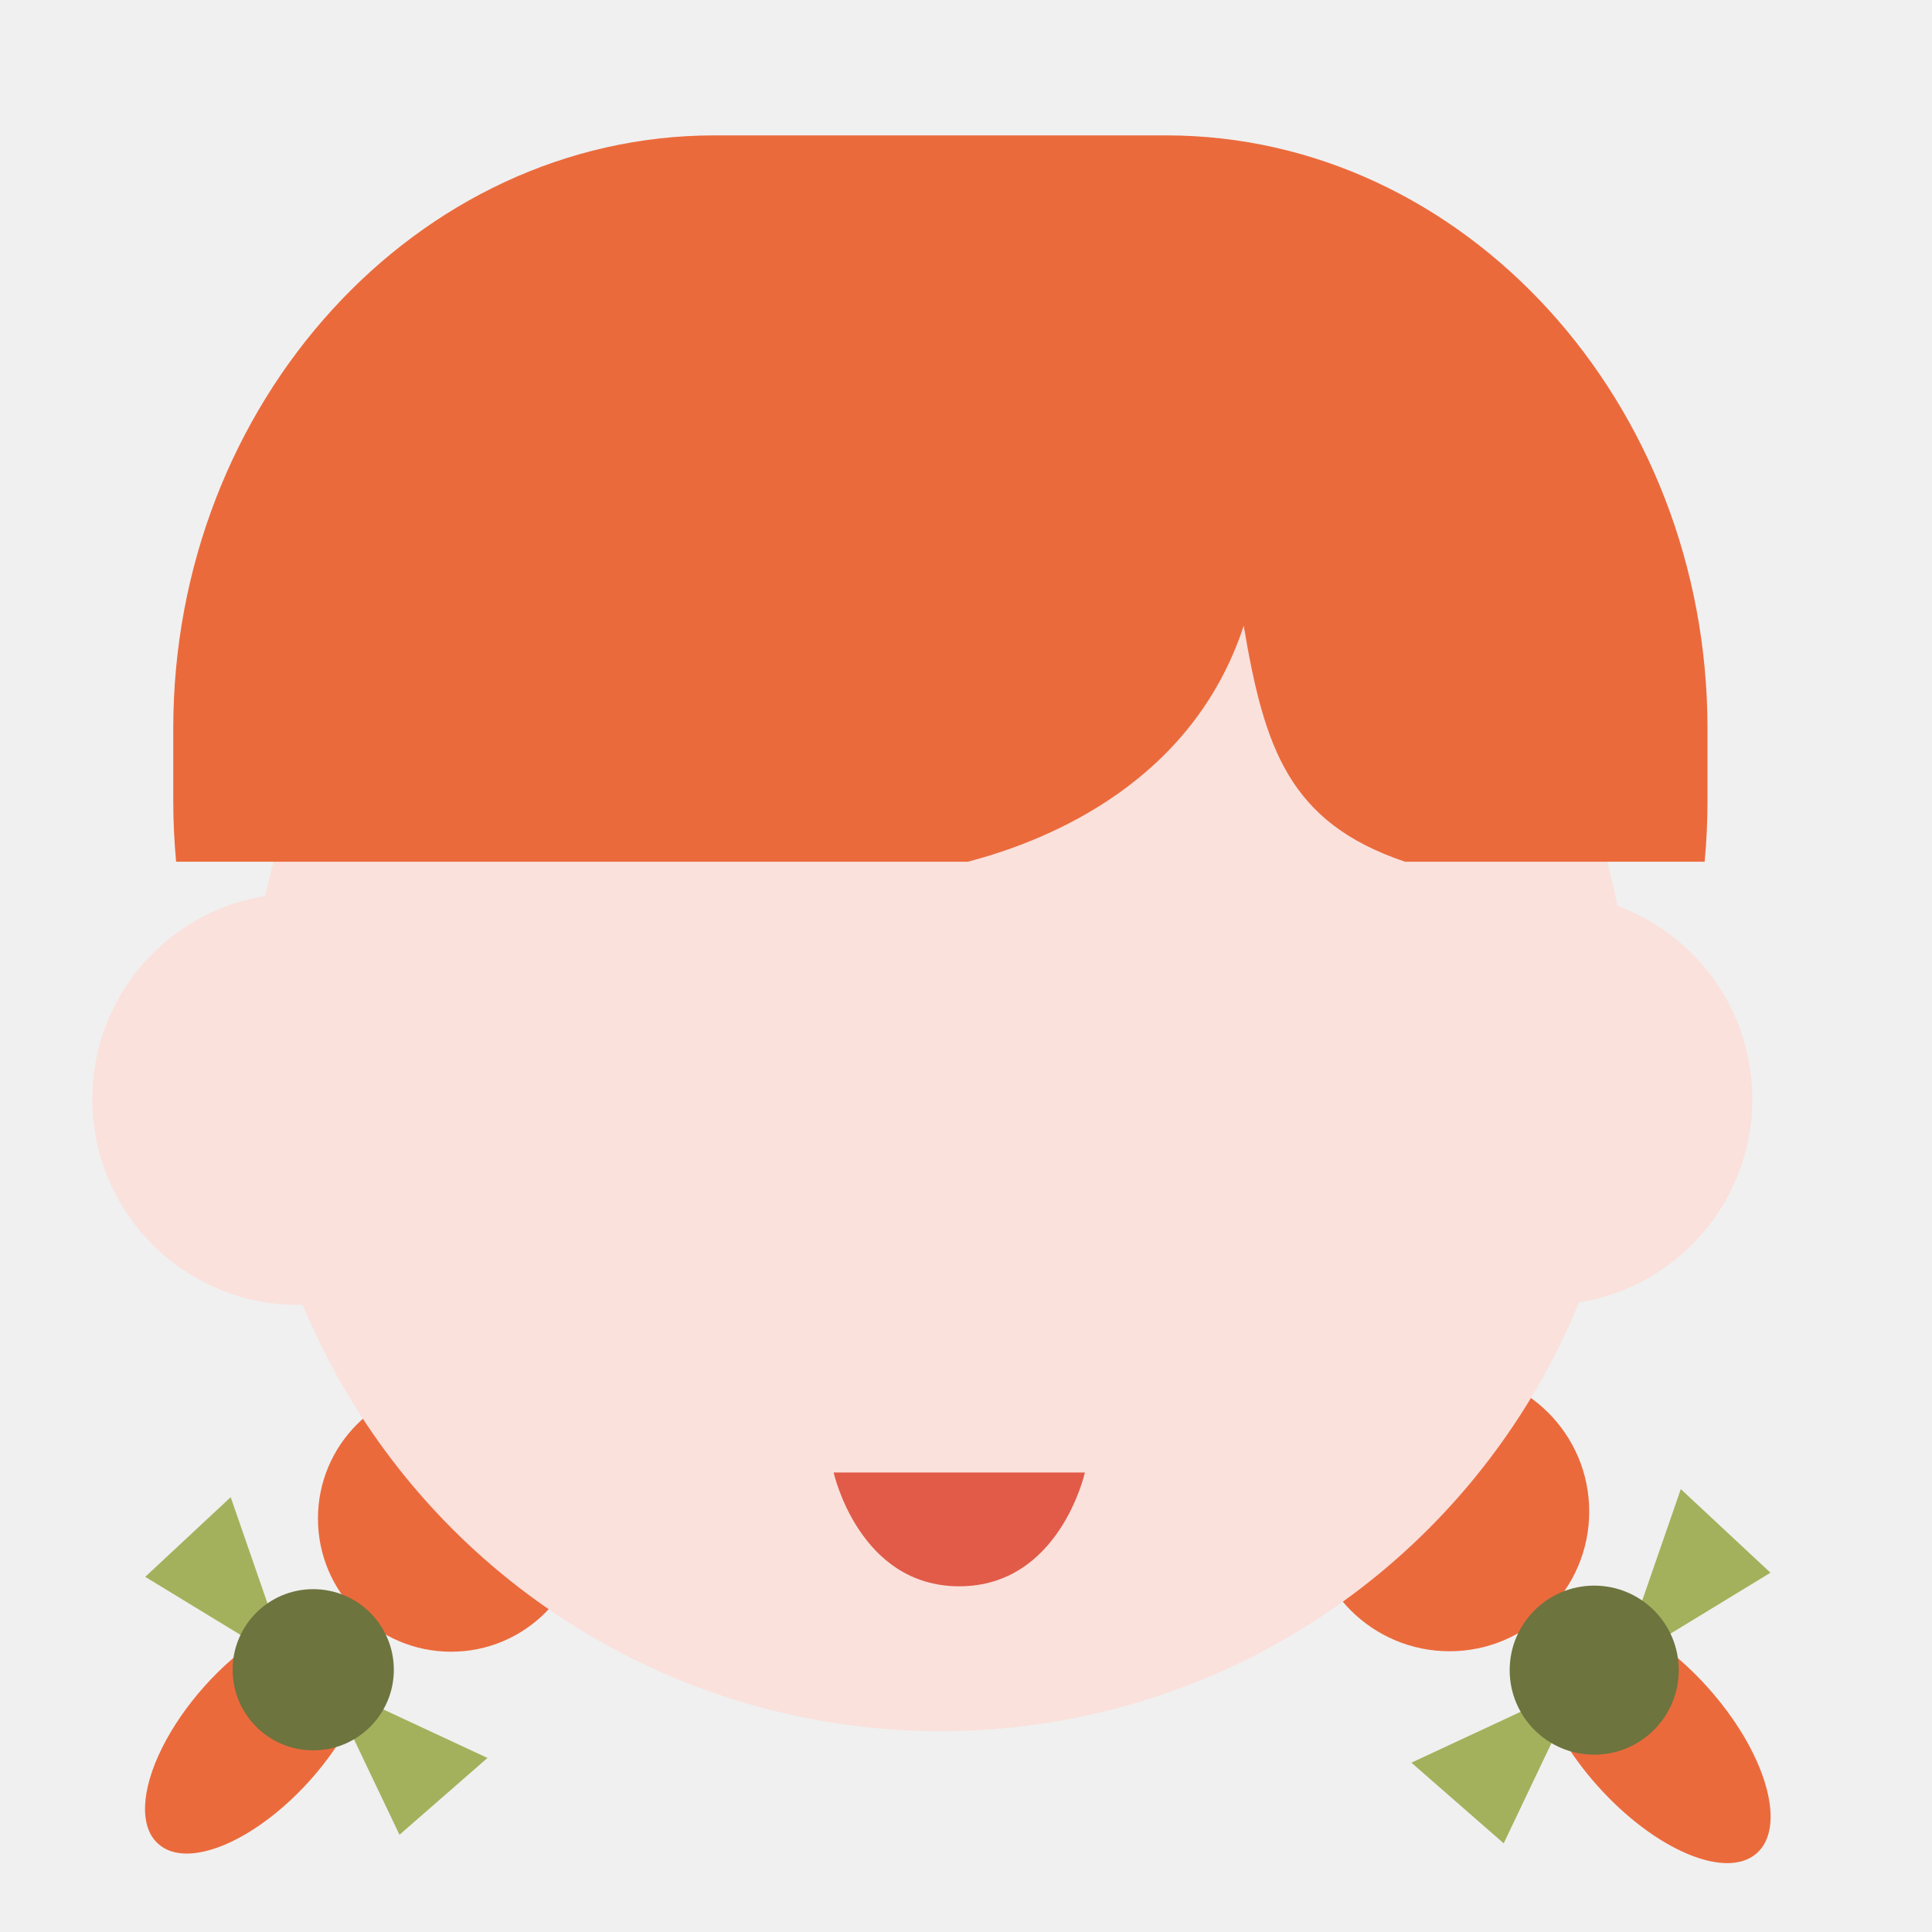
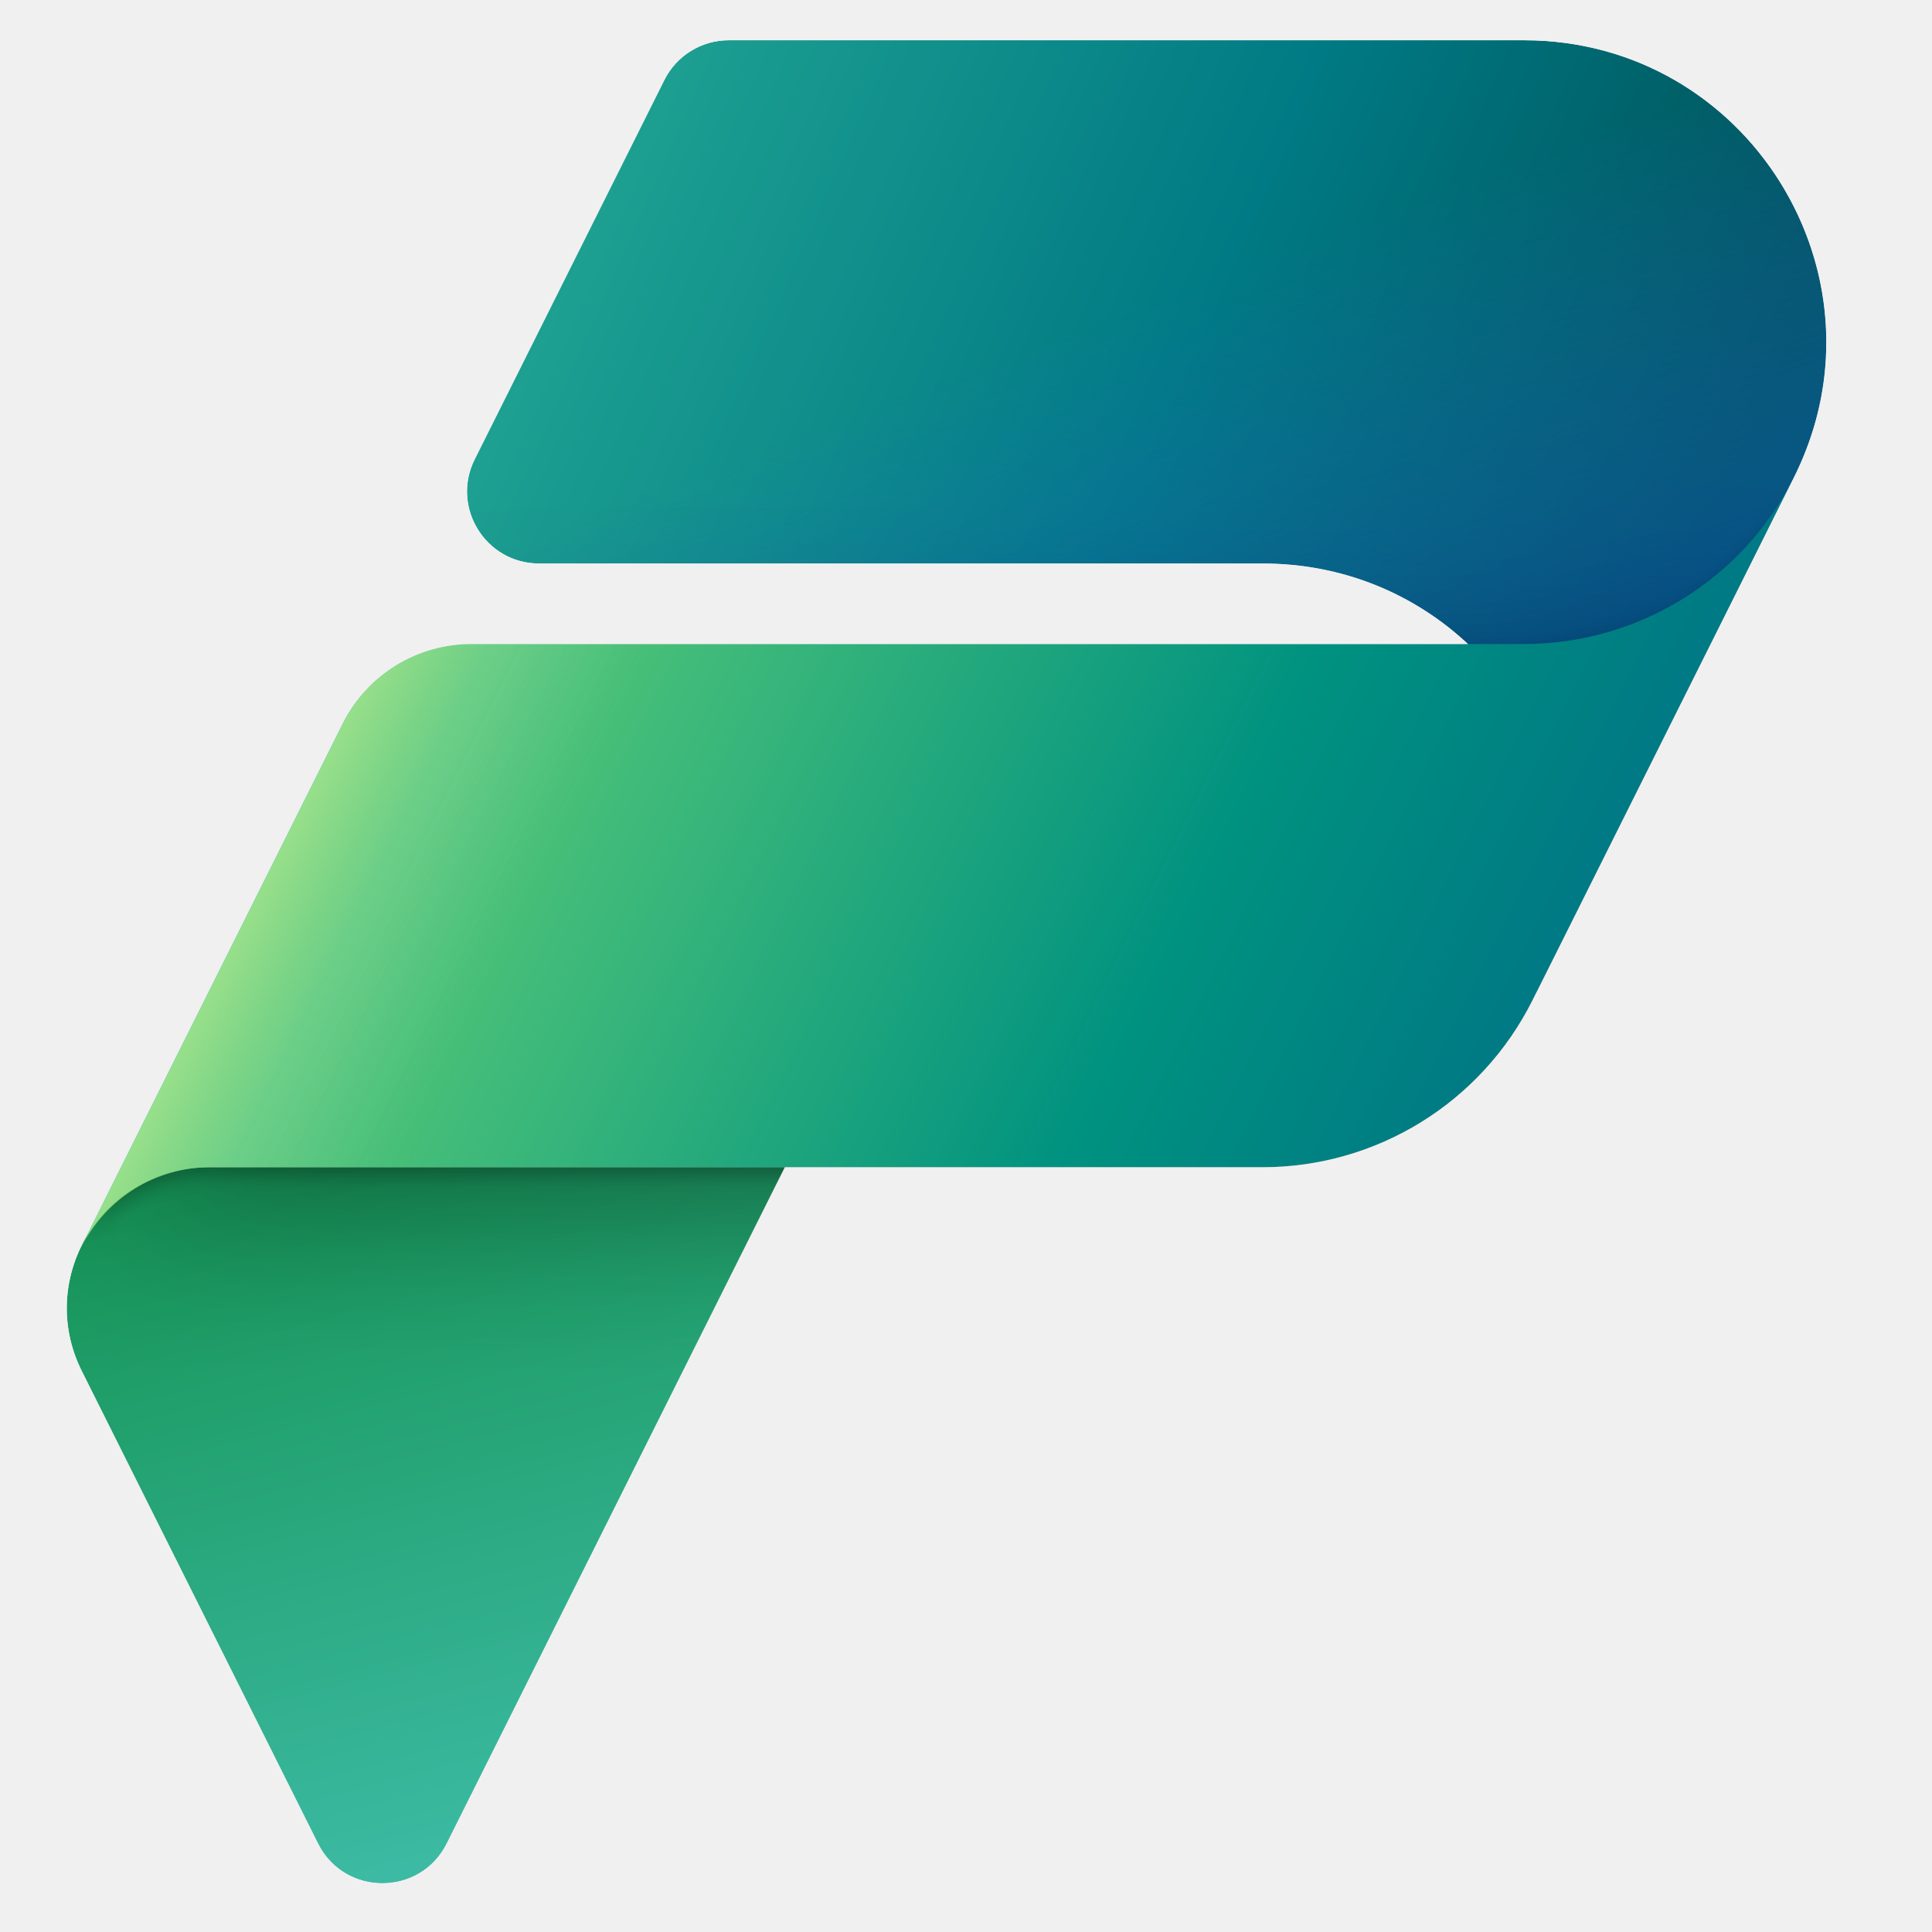
- <svg xmlns="http://www.w3.org/2000/svg" width="800px" height="800px" viewBox="0 0 1024 1024" class="icon" version="1.1">
-   <path d="M819.673 582.573m-109.078 0a109.078 109.078 0 1 0 218.156 0 109.078 109.078 0 1 0-218.156 0Z" fill="#FAE1DC" />
-   <path d="M158.008 582.573m-109.078 0a109.078 109.078 0 1 0 218.156 0 109.078 109.078 0 1 0-218.156 0Z" fill="#FAE1DC" />
-   <path d="M239.111 804.856m-70.59 0a70.59 70.59 0 1 0 141.181 0 70.59 70.59 0 1 0-141.181 0Z" fill="#EB6A3C" />
-   <path d="M186.23 918.979l25.506 53.481 46.637-40.71-64.064-29.845zM127.563 866.592l-50.588-30.833 45.296-42.227 23.142 66.78z" fill="#A3B15C" />
-   <path d="M83.868 977.269a37.324 78.775 41.854 1 0 105.122-117.35 37.324 78.775 41.854 1 0-105.122 117.35Z" fill="#EB6A3C" />
-   <path d="M166.016 885.007m-42.721 0a42.721 42.721 0 1 0 85.442 0 42.721 42.721 0 1 0-85.442 0Z" fill="#6D743E" />
-   <path d="M768.273 801.152m-74.047 0a74.047 74.047 0 1 0 148.095 0 74.047 74.047 0 1 0-148.095 0Z" fill="#EB6A3C" />
-   <path d="M823.73 920.884l-26.74 56.127-48.93-42.756 67.204-31.291zM885.289 865.922l53.093-32.349-47.519-44.309-24.271 70.061z" fill="#A3B15C" />
-   <path d="M931.212 982.169a82.655 39.158 48.146 1 0-110.301-123.131 82.655 39.158 48.146 1 0 110.301 123.131Z" fill="#EB6A3C" />
-   <path d="M844.967 885.218m-44.802 0a44.802 44.802 0 1 0 89.605 0 44.802 44.802 0 1 0-89.605 0Z" fill="#6D743E" />
-   <path d="M498.436 551.281m-365.687 0a365.687 365.687 0 1 0 731.373 0 365.687 365.687 0 1 0-731.373 0Z" fill="#FAE1DC" />
-   <path d="M618.062 71.754h-239.287c-157.832 0-286.947 141.498-286.947 314.464v38.135c0 10.936 0.529 21.731 1.517 32.385H512.935c44.238-11.571 119.309-42.933 146.261-125.059 10.936 64.769 23.918 104.28 85.513 125.059h158.784c1.023-10.654 1.517-21.449 1.517-32.385v-38.135c0.035-172.966-129.116-314.464-286.947-314.464z" fill="#EB6A3C" />
-   <path d="M508.419 840.769c-53.269 0-66.569-60.325-66.569-60.325H575.023s-13.335 60.325-66.604 60.325z" fill="#E15B48" />
+ <svg xmlns="http://www.w3.org/2000/svg" width="96" height="96" viewBox="0 0 96 96" fill="none">
+   <defs>
+     <filter id="filter0_f_84_430">
+       <feFlood flood-opacity="0" result="BackgroundImageFix" />
+       <feBlend mode="normal" in="SourceGraphic" in2="BackgroundImageFix" result="shape" />
+       <feGaussianBlur stdDeviation="0.4" result="effect1_foregroundBlur_84_430" />
+     </filter>
+     <filter id="filter1_f_84_430">
+       <feFlood flood-opacity="0" result="BackgroundImageFix" />
+       <feBlend mode="normal" in="SourceGraphic" in2="BackgroundImageFix" result="shape" />
+       <feGaussianBlur stdDeviation="4" result="effect1_foregroundBlur_84_430" />
+     </filter>
+     <linearGradient id="paint0_linear_84_430" x1="9" y1="58" x2="19" y2="96" gradientUnits="userSpaceOnUse">
+       <stop stop-color="#159455" />
+       <stop offset="1" stop-color="#3FBDA9" />
+     </linearGradient>
+     <linearGradient id="paint1_linear_84_430" x1="24.899" y1="5.523" x2="82.915" y2="31.317" gradientUnits="userSpaceOnUse">
+       <stop stop-color="#23A794" />
+       <stop offset="0.568" stop-color="#007A84" />
+       <stop offset="1" stop-color="#005158" />
+     </linearGradient>
+     <linearGradient id="paint2_linear_84_430" x1="74" y1="40" x2="63.5" y2="12.5" gradientUnits="userSpaceOnUse">
+       <stop stop-color="#004A8B" />
+       <stop offset="0.406" stop-color="#105DA8" stop-opacity="0.5" />
+       <stop offset="1" stop-color="#2170C6" stop-opacity="0" />
+     </linearGradient>
+     <linearGradient id="paint3_linear_84_430" x1="17" y1="36" x2="69.5" y2="62" gradientUnits="userSpaceOnUse">
+       <stop stop-color="#7FD9A2" />
+       <stop offset="0.196" stop-color="#47BF79" />
+       <stop offset="0.714" stop-color="#009280" />
+       <stop offset="1" stop-color="#007A84" />
+     </linearGradient>
+     <linearGradient id="paint4_linear_84_430" x1="16.5" y1="37" x2="28.5" y2="43" gradientUnits="userSpaceOnUse">
+       <stop stop-color="#A8E47C" stop-opacity="0.86" />
+       <stop offset="0.367" stop-color="#87D152" stop-opacity="0.2" />
+       <stop offset="1" stop-color="#58BE5A" stop-opacity="0" />
+     </linearGradient>
+   </defs>
+   <mask id="mask0_84_430" style="mask-type:alpha" maskUnits="userSpaceOnUse" x="3" y="2" width="88" height="92">
+     <path d="M36.211 2H75.73C86.79 2 94.014 13.544 89.265 23.464L90 22L76.265 49.47C76.226 49.551 76.186 49.633 76.145 49.714L74 54L76.146 49.708C73.605 54.79 68.411 58 62.73 58H39L22.2 91.601C20.881 94.238 17.119 94.238 15.801 91.601L4.065 68.13C2.996 65.991 3.133 63.678 4.099 61.803L17.023 35.955C18.235 33.531 20.712 32 23.422 32H72.942C70.32 29.549 66.784 28 62.732 28H26.788C24.129 28 22.399 25.202 23.588 22.823L33.011 3.977C33.617 2.765 34.856 2 36.211 2Z" fill="white" />
+   </mask>
+   <g mask="url(#mask0_84_430)">
+     <path d="M10.326 58H39L22.199 91.601C20.881 94.238 17.119 94.238 15.801 91.601L4.065 68.13C1.738 63.476 5.123 58 10.326 58Z" fill="url(#paint0_linear_84_430)" />
+     <path d="M36.211 2H75.73C86.88 2 94.133 13.735 89.146 23.708L76.265 49.47C76.226 49.551 76.186 49.633 76.145 49.714L74 54L76.265 49.47C81.019 39.549 73.795 28 62.732 28H26.788C24.129 28 22.399 25.202 23.588 22.823L33.011 3.977C33.617 2.765 34.856 2 36.211 2Z" fill="url(#paint1_linear_84_430)" />
+     <path d="M36.211 2H75.73C86.88 2 94.133 13.735 89.146 23.708L76.237 49.527C76.206 49.59 76.175 49.652 76.144 49.715L75 52L76.237 49.527C81.046 39.594 73.815 28 62.731 28H26.788C24.129 28 22.399 25.202 23.588 22.823L33.011 3.977C33.617 2.765 34.856 2 36.211 2Z" fill="url(#paint2_linear_84_430)" />
+     <g filter="url(#filter0_f_84_430)">
+       <path d="M62.73 58.4H10.421C7.712 58.4 5.236 59.93 4.023 62.353L17.023 36.355C18.235 33.931 20.712 32.4 23.421 32.4H75.726C81.4 32.4 86.589 29.199 89.133 24.127L90 22.4L76.146 50.108C73.605 55.19 68.411 58.4 62.73 58.4Z" fill="black" fill-opacity="0.24" />
+     </g>
+     <g filter="url(#filter1_f_84_430)">
+       <path d="M62.73 60H10.421C7.712 60 5.236 61.53 4.023 63.953L17.023 37.955C18.235 35.531 20.712 34 23.421 34H75.726C81.4 34 86.589 30.799 89.133 25.727L90 24L76.146 51.708C73.605 56.79 68.411 60 62.73 60Z" fill="black" fill-opacity="0.32" />
+     </g>
+     <path d="M62.73 58H10.421C7.712 58 5.236 59.53 4.023 61.953L17.023 35.955C18.235 33.531 20.712 32 23.421 32H75.726C81.4 32 86.589 28.799 89.133 23.727L90 22L76.146 49.708C73.605 54.79 68.411 58 62.73 58Z" fill="url(#paint3_linear_84_430)" />
+     <path opacity="0.7" d="M62.7 58H10.46C7.75 58 5.273 59.531 4.061 61.955L17.061 35.955C18.273 33.531 20.75 32 23.46 32H76C81.496 32 86.523 28.906 89 24L76.111 49.72C73.567 54.795 68.377 58 62.7 58Z" fill="url(#paint4_linear_84_430)" />
+   </g>
</svg>
